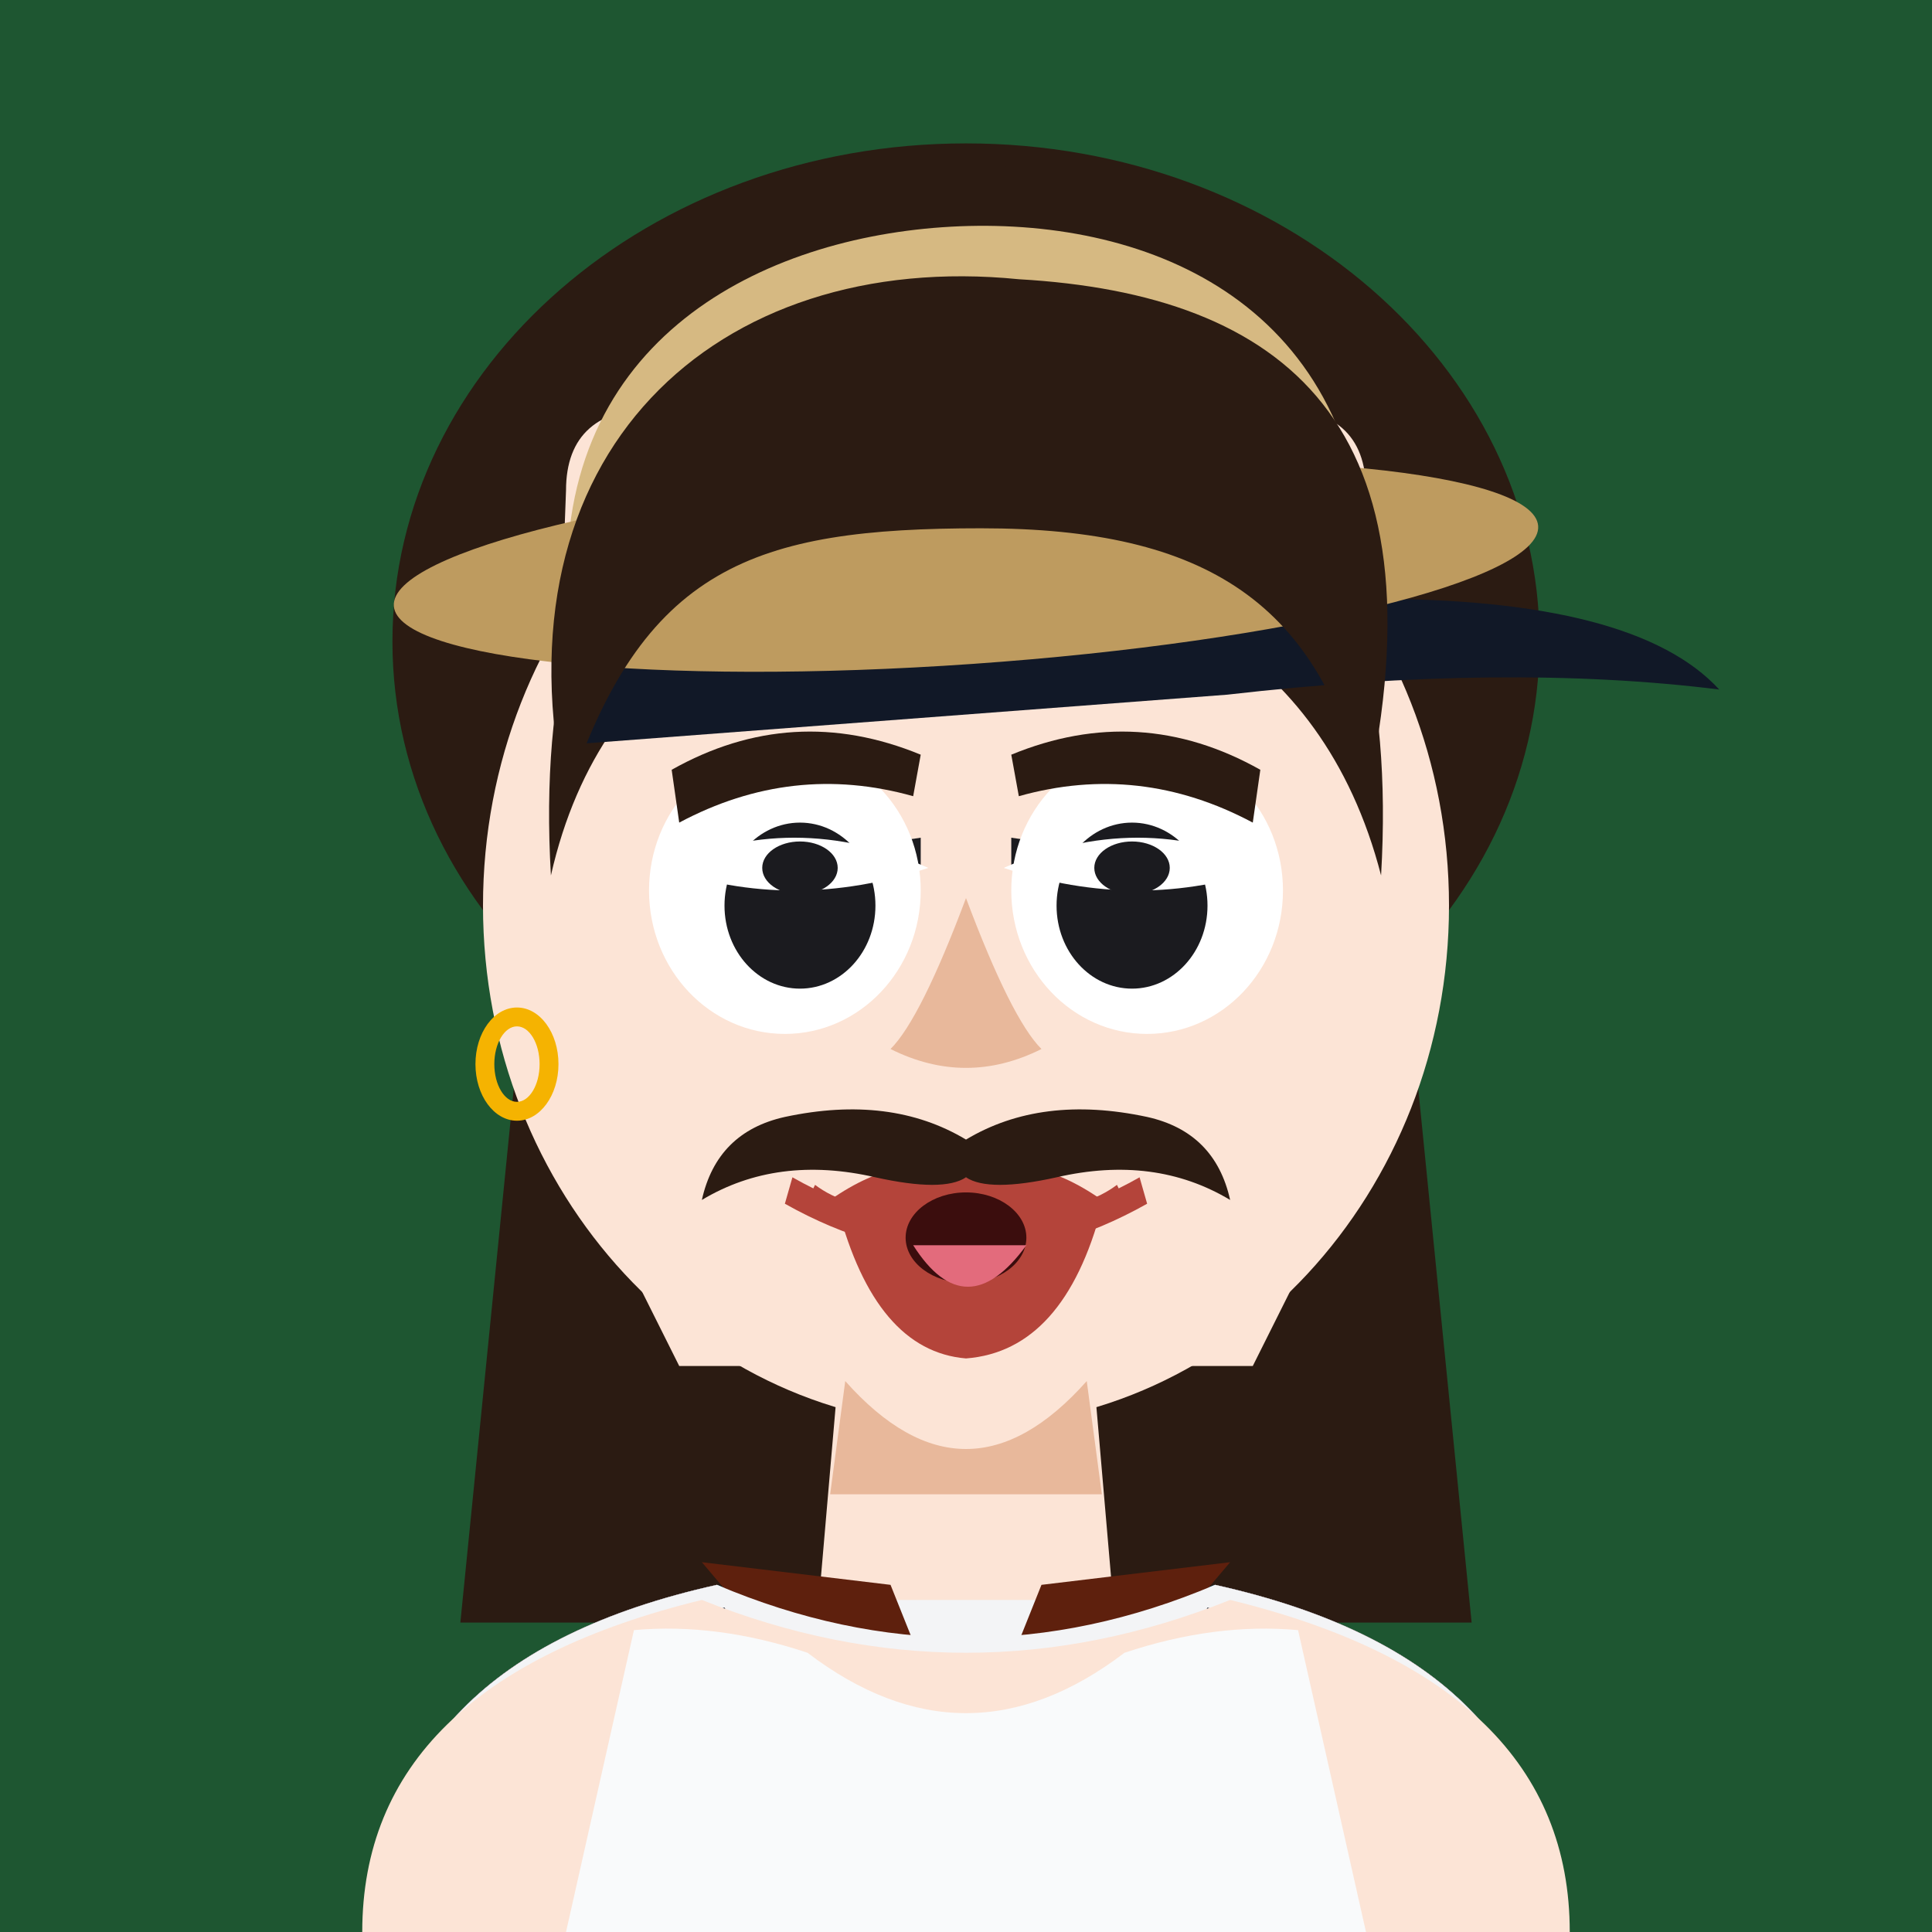
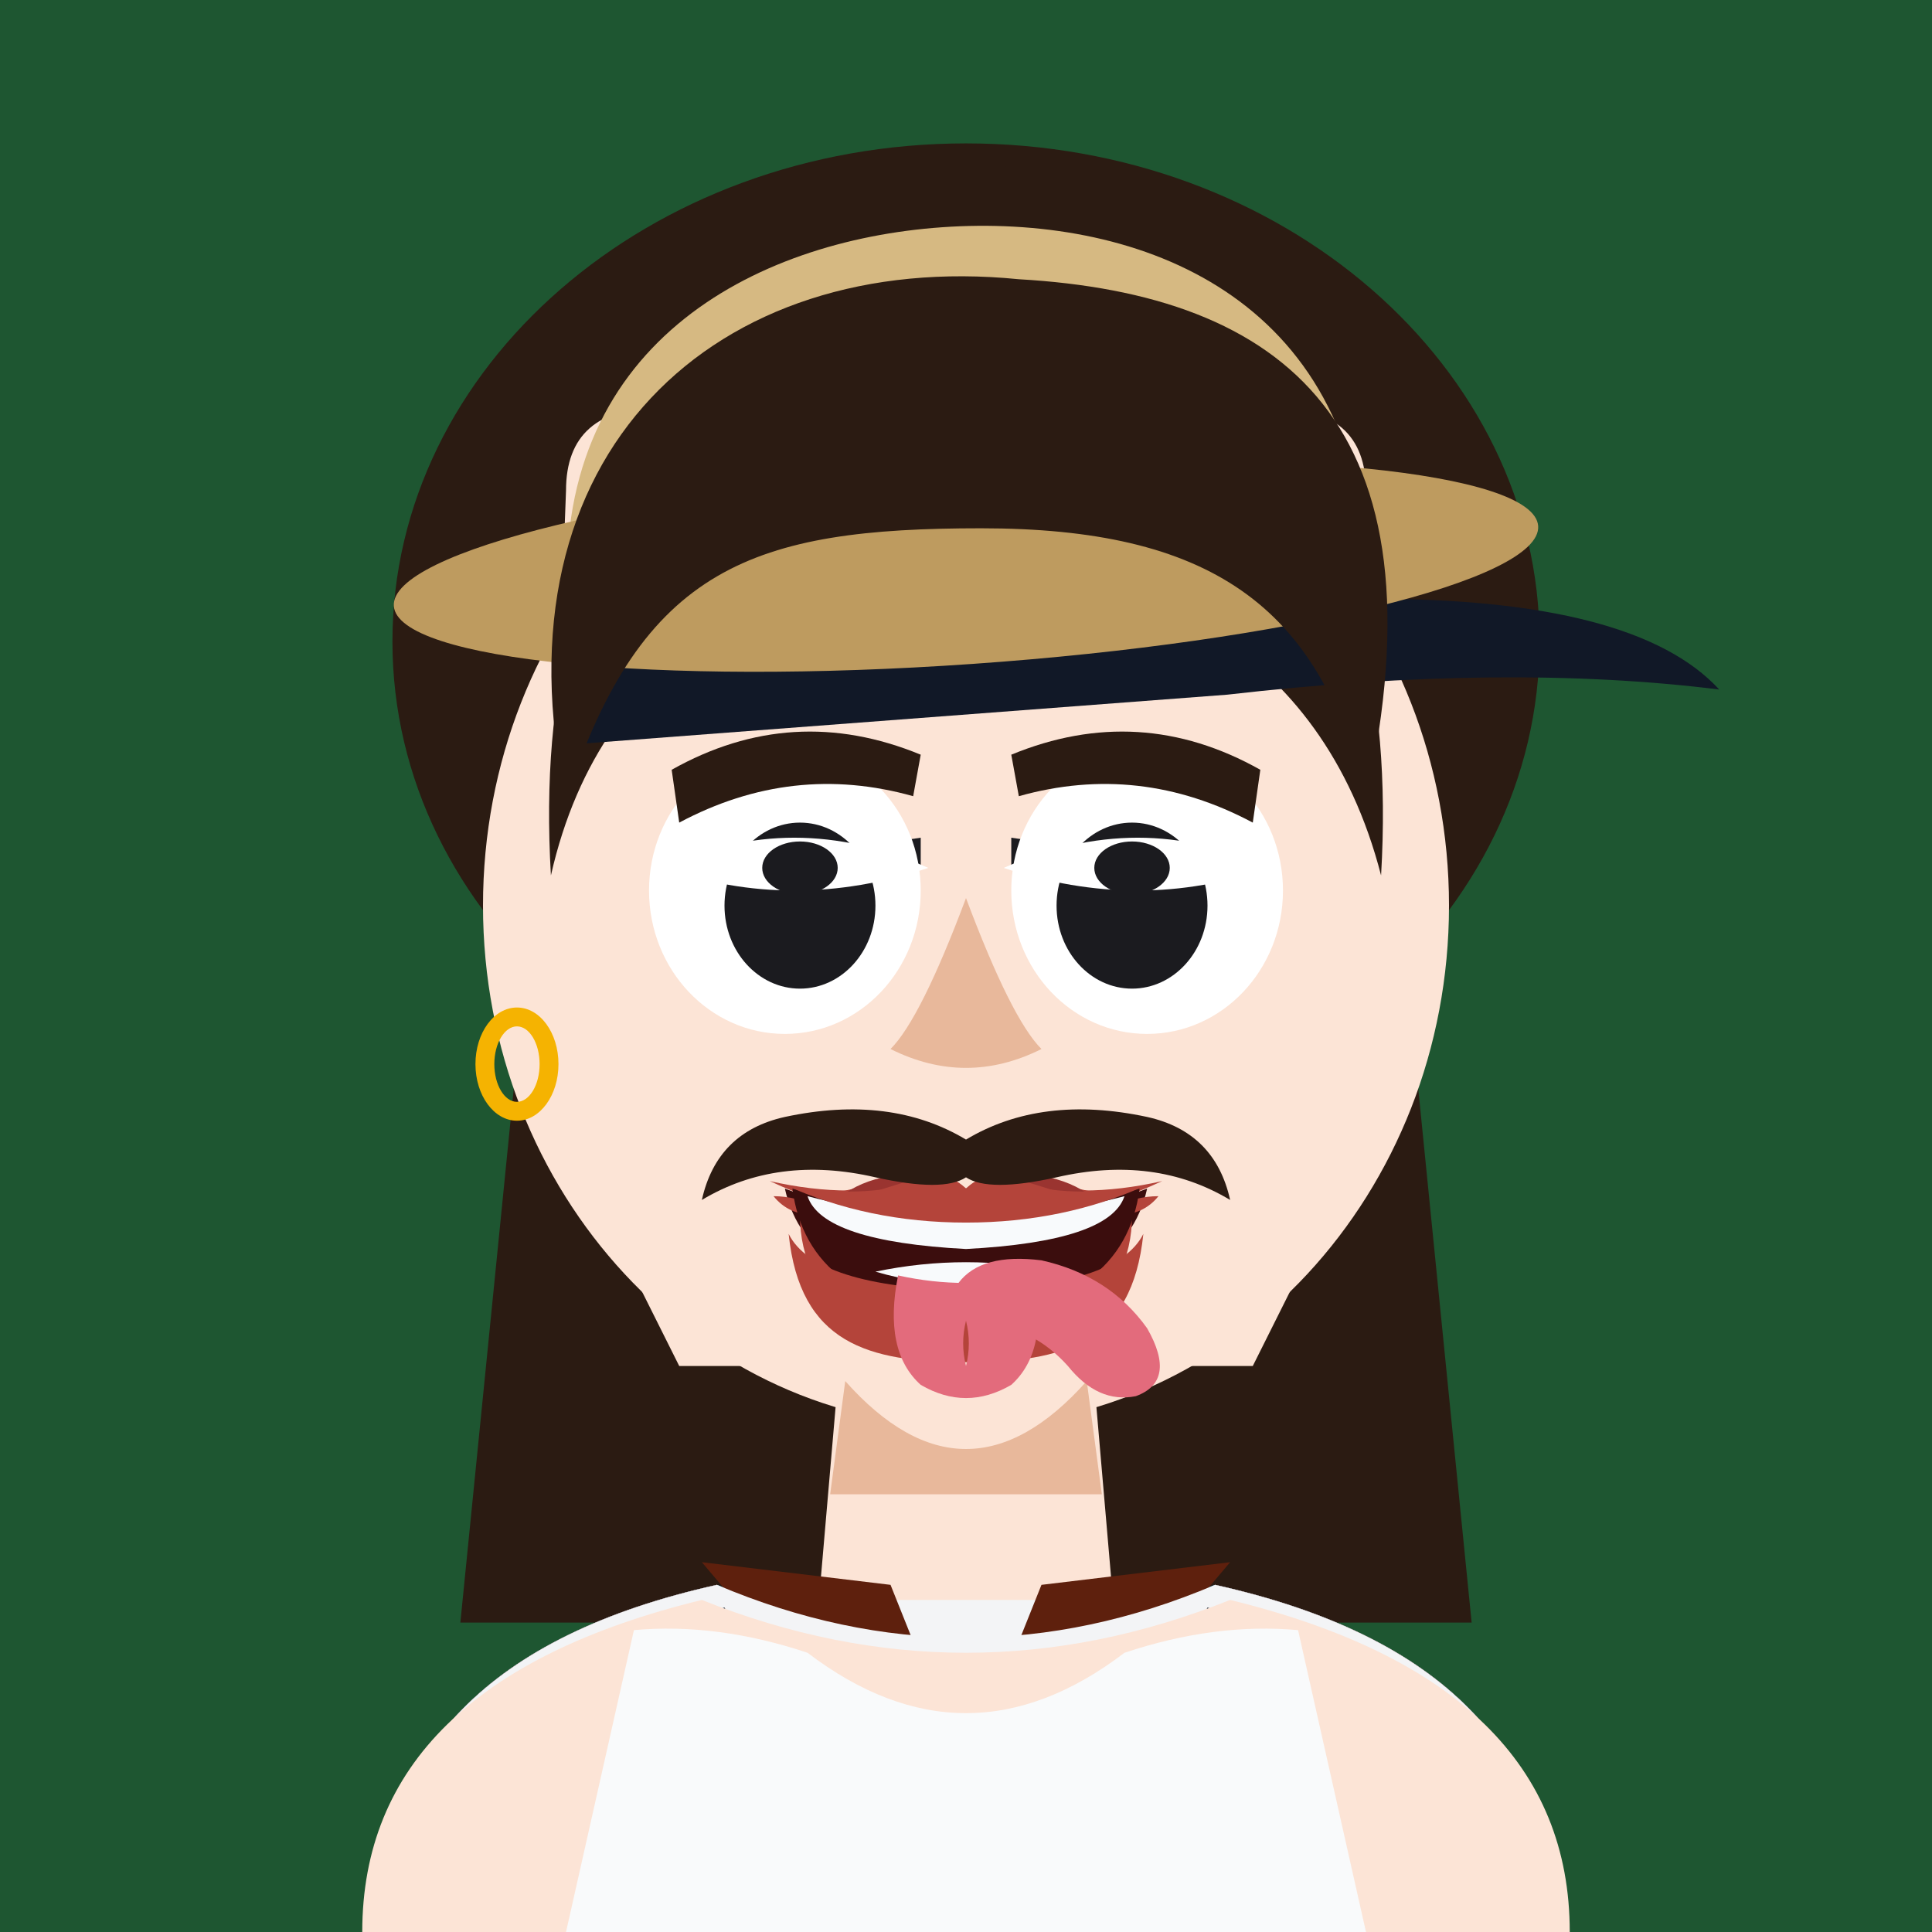
<svg xmlns="http://www.w3.org/2000/svg" viewBox="0 0 512 512" width="512" height="512">
  <path id="BG" d="M0,0L512,0L512,512L0,512Z" fill="#1E5631" />
  <path id="hair_afro_back" d="M408,170C408,242.9 339.9,302 256,302C172.1,302 104,242.9 104,170C104,97.1 172.1,38 256,38C339.9,38 408,97.1 408,170Z" fill="#2B1B12" />
  <path id="hair_long_back" d="M142,230C120,120 190,84 256,84C322,84 392,120 370,230L390,430L122,430Z" fill="#2B1B12" />
  <path id="ears" d="M155,248C155,261.8 149.2,273 142,273C134.8,273 129,261.8 129,248C129,234.2 134.8,223 142,223C149.2,223 155,234.2 155,248ZM383,248C383,261.8 377.2,273 370,273C362.8,273 357,261.8 357,248C357,234.2 362.8,223 370,223C377.2,223 383,234.2 383,248Z" fill="#FCE4D6" />
  <path id="neck" d="M226,320L286,320L296,436L216,436Z" fill="#FCE4D6" />
  <path id="outfit_tee_crew" d="M100,512Q100,440 190,420Q256,452 322,420Q412,440 412,512Z" fill="#E5E7EB" />
  <path id="outfit_tee_v" d="M100,512Q100,440 190,420L256,486L322,420Q412,440 412,512Z" fill="#F2A0A0" />
  <path id="outfit_tee_v_skin" d="M192,422L256,484L320,422Z" fill="#FCE4D6" />
  <path id="outfit_polo" d="M100,512Q100,440 190,420Q256,448 322,420Q412,440 412,512Z" fill="#0EA5E9" />
  <path id="outfit_polo_collar" d="M190,416L232,424L256,470L214,444ZM322,416L280,424L256,470L298,444Z" fill="#0B79B0" />
  <path id="outfit_polo_buttons" d="M261,482C261,484.8 258.8,487 256,487C253.2,487 251,484.8 251,482C251,479.2 253.2,477 256,477C258.8,477 261,479.2 261,482ZM261,502C261,504.8 258.8,507 256,507C253.2,507 251,504.8 251,502C251,499.2 253.2,497 256,497C258.8,497 261,499.2 261,502Z" fill="#F9FAFB" />
  <path id="outfit_shirt" d="M100,512Q100,440 190,420L256,470L322,420Q412,440 412,512Z" fill="#7C2D12" />
  <path id="outfit_shirt_inner" d="M194,424L318,424L298,512L214,512Z" fill="#F3F4F6" />
  <path id="outfit_shirt_collar" d="M186,414L236,420L256,470L208,440ZM326,414L276,420L256,470L304,440Z" fill="#5E200D" />
  <path id="outfit_vest_shirt" d="M100,512Q100,440 190,420Q256,448 322,420Q412,440 412,512Z" fill="#F3F4F6" />
  <path id="outfit_vest" d="M118,512Q112,452 192,426L238,512ZM394,512Q400,452 320,426L274,512Z" fill="#1F2937" />
  <path id="outfit_tank_skin" d="M96,512Q96,446 186,424Q256,452 326,424Q416,446 416,512Z" fill="#FCE4D6" />
  <path id="outfit_tank" d="M150,512L168,432Q190,430 214,438Q256,470 298,438Q322,430 344,432L362,512Z" fill="#F9FAFB" />
  <path id="face_oval" d="M256,100C330,100 366,170 366,240C366,310 320,372 256,372C192,372 146,310 146,240C146,170 182,100 256,100Z" fill="#FCE4D6" />
  <path id="face_square" d="M150,130Q150,108 175,108L337,108Q362,108 362,130L368,290L332,362L180,362L144,290Z" fill="#FCE4D6" />
  <path id="face_triangle" d="M256,104C350,104 378,170 370,230C362,280 300,330 256,380C212,330 150,280 142,230C134,170 162,104 256,104Z" fill="#FCE4D6" />
  <path id="face_round" d="M384,240C384,316.2 326.7,378 256,378C185.3,378 128,316.2 128,240C128,163.8 185.3,102 256,102C326.7,102 384,163.8 384,240Z" fill="#FCE4D6" />
  <path id="neck_shadow" d="M224,366Q256,402 288,366L292,396L220,396Z" fill="#E8B89B" />
  <path id="eye_white_0" d="M180,228Q210,204 240,228Q210,250 180,228Z" fill="#FFFFFF" />
  <path id="eye_white_0_r" d="M180,228Q210,204 240,228Q210,250 180,228Z" fill="#FFFFFF" transform="matrix(-1 0 0 1 512 0)" />
  <path id="eye_pupil_0" d="M223,228C223,234.1 218.1,239 212,239C205.9,239 201,234.1 201,228C201,221.9 205.9,217 212,217C218.1,217 223,221.9 223,228Z" fill="#1B1B1F" />
  <path id="eye_pupil_0_r" d="M223,228C223,234.1 218.1,239 212,239C205.9,239 201,234.1 201,228C201,221.9 205.9,217 212,217C218.1,217 223,221.9 223,228Z" fill="#1B1B1F" transform="matrix(-1 0 0 1 512 0)" />
  <path id="eye_white_1" d="M180,234Q210,218 240,228Q214,250 180,234Z" fill="#FFFFFF" />
  <path id="eye_white_1_r" d="M180,234Q210,218 240,228Q214,250 180,234Z" fill="#FFFFFF" transform="matrix(-1 0 0 1 512 0)" />
  <path id="eye_pupil_1" d="M221,236C221,240.4 217,244 212,244C207,244 203,240.4 203,236C203,231.6 207,228 212,228C217,228 221,231.6 221,236ZM176,232L244,222L244,230Q210,232 176,242Z" fill="#1B1B1F" />
  <path id="eye_pupil_1_r" d="M221,236C221,240.4 217,244 212,244C207,244 203,240.4 203,236C203,231.6 207,228 212,228C217,228 221,231.6 221,236ZM176,232L244,222L244,230Q210,232 176,242Z" fill="#1B1B1F" transform="matrix(-1 0 0 1 512 0)" />
  <path id="eye_white_2" d="M244,236C244,257 227.9,274 208,274C188.1,274 172,257 172,236C172,215 188.1,198 208,198C227.9,198 244,215 244,236Z" fill="#FFFFFF" />
  <path id="eye_white_2_r" d="M244,236C244,257 227.9,274 208,274C188.1,274 172,257 172,236C172,215 188.1,198 208,198C227.9,198 244,215 244,236Z" fill="#FFFFFF" transform="matrix(-1 0 0 1 512 0)" />
  <path id="eye_pupil_2" d="M232,240C232,252.2 223,262 212,262C201,262 192,252.2 192,240C192,227.8 201,218 212,218C223,218 232,227.8 232,240Z" fill="#1B1B1F" />
  <path id="eye_pupil_2_r" d="M232,240C232,252.2 223,262 212,262C201,262 192,252.2 192,240C192,227.8 201,218 212,218C223,218 232,227.8 232,240Z" fill="#1B1B1F" transform="matrix(-1 0 0 1 512 0)" />
  <path id="eye_white_3" d="M176,230Q210,214 246,230Q210,242 176,230Z" fill="#FFFFFF" />
  <path id="eye_white_3_r" d="M176,230Q210,214 246,230Q210,242 176,230Z" fill="#FFFFFF" transform="matrix(-1 0 0 1 512 0)" />
  <path id="eye_pupil_3" d="M222,230C222,233.9 217.5,237 212,237C206.5,237 202,233.9 202,230C202,226.1 206.5,223 212,223C217.5,223 222,226.1 222,230Z" fill="#1B1B1F" />
  <path id="eye_pupil_3_r" d="M222,230C222,233.9 217.5,237 212,237C206.5,237 202,233.9 202,230C202,226.1 206.5,223 212,223C217.5,223 222,226.1 222,230Z" fill="#1B1B1F" transform="matrix(-1 0 0 1 512 0)" />
  <path id="brow_l" d="M178,204Q210,186 244,200L242,211Q210,202 180,218Z" fill="#2B1B12" />
  <path id="brow_r" d="M178,204Q210,186 244,200L242,211Q210,202 180,218Z" fill="#2B1B12" transform="matrix(-1 0 0 1 512 0)" />
  <path id="nose" d="M256,238Q244,270 236,278Q256,288 276,278Q268,270 256,238Z" fill="#E8B89B" />
-   <path id="mouth_0_upper" d="M216,314Q224,320 236,320L276,320Q288,320 296,314L298,318Q290,326 276,326L236,326Q222,326 214,318Z" fill="#B4443A" />
-   <path id="mouth_0_lower" d="M232,332Q256,338 280,332Q256,346 232,332Z" fill="#B4443A" />
-   <path id="mouth_1_upper" d="M210,312Q256,338 302,312L304,319Q256,346 208,319Z" fill="#B4443A" />
-   <path id="mouth_1_lower" d="M228,332Q256,346 284,332Q256,352 228,332Z" fill="#B4443A" />
-   <path id="mouth_2_upper" d="M220,318Q240,304 256,312Q272,304 292,318Q256,328 220,318Z" fill="#B4443A" />
-   <path id="mouth_2_lower" d="M222,320Q256,332 292,320Q282,358 256,360Q232,358 222,320Z" fill="#B4443A" />
-   <path id="mouth_3_upper" d="M232,318Q256,314 282,318L282,321Q256,319 232,321Z" fill="#B4443A" />
-   <path id="mouth_3_lower" d="M234,322Q256,328 280,322Q256,333 234,322Z" fill="#B4443A" />
-   <path id="mouth_inside" d="M272,328C272,334.6 264.8,340 256,340C247.2,340 240,334.6 240,328C240,321.4 247.2,316 256,316C264.8,316 272,321.4 272,328Z" fill="#3B0D0D" />
-   <path id="tongue" d="M242,330Q256,352 272,330Z" fill="#E36B7C" />
+   <path id="mouth_0_upper" d="M214,318Q228,314 246,312Q251,312 256,316Q261,312 266,312Q284,314 298,318Q278,327 256,327Q234,327 214,318Z" fill="#B4443A" />
+   <path id="mouth_0_lower" d="M222,321Q238,329 256,329Q274,329 290,321C290,334 276,344 256,344C236,344 222,334 222,321ZM243,335Q256,339 269,335Q256,342 243,335Z" fill="#B4443A" fill-rule="evenodd" />
+   <path id="mouth_1_inside" d="M208,315Q256,333 304,315Q298,342 256,344Q214,342 208,315Z" fill="#3B0D0D" />
+   <path id="mouth_1_teeth" d="M212,316Q256,334 300,316L296,326Q256,342 216,326Z" fill="#F8FAFC" />
+   <path id="mouth_1_upper" d="M204,313Q226,318 244,313Q251,311 256,316Q261,311 268,313Q286,318 308,313Q256,337 204,313Z" fill="#B4443A" />
+   <path id="mouth_1_lower" d="M212,322Q222,342 256,343Q290,342 300,322C300,346 280,356 256,356C232,356 212,346 212,322Z" fill="#B4443A" />
+   <path id="mouth_2_inside" d="M220,323Q256,329 292,323Q256,341 220,323Z" fill="#3B0D0D" />
+   <path id="mouth_2_upper" d="M218,322Q226,311 244,311Q251,311 256,315Q261,311 268,311Q286,311 294,322Q256,328 218,322Z" fill="#9A3430" />
+   <path id="mouth_2_lower" d="M220,324Q256,338 292,324C292,342 278,352 256,352C234,352 220,342 220,324Z" fill="#9A3430" />
+   <path id="mouth_3_upper" d="M218,320Q232,318 246,314Q251,313 256,316Q261,313 266,314Q280,318 294,320Q256,325 218,320ZM218.5,320C218.5,321.7 217.2,323 215.5,323C213.8,323 212.5,321.7 212.5,320C212.5,318.3 213.8,317 215.5,317C217.2,317 218.5,318.3 218.5,320ZM299.5,320C299.5,321.7 298.2,323 296.5,323C294.8,323 293.5,321.7 293.5,320C293.5,318.3 294.8,317 296.5,317C298.2,317 299.5,318.3 299.5,320Z" fill="#B4443A" />
+   <path id="mouth_3_lower" d="M221,321Q256,326 291,321C288,331 274,337 256,337C238,337 224,331 221,321Z" fill="#B4443A" />
+   <path id="mouth_4_upper" d="M214,322Q224,318 244,312Q251,311 256,315Q261,311 268,312Q288,318 298,322Q256,328 214,322ZM216,322Q209,322 205,317Q211,317 217,320ZM296,322Q303,322 307,317Q301,317 295,320Z" fill="#B4443A" />
+   <path id="mouth_4_lower" d="M218,324Q256,331 294,324C292,340 278,349 256,349C234,349 220,340 218,324Z" fill="#B4443A" />
+   <path id="mouth_inside" d="M210,315Q256,326 302,315Q298,346 256,349Q214,346 210,315Z" fill="#3B0D0D" />
+   <path id="mouth_open_teeth_upper" d="M214,317Q256,328 298,317Q294,329 256,331Q218,329 214,317Z" fill="#F8FAFC" />
+   <path id="mouth_open_teeth_lower" d="M232,337Q256,332 280,337Q256,344 232,337Z" fill="#F8FAFC" />
+   <path id="mouth_open_lower" d="M209,327Q216,341 256,342Q296,341 303,327C300,356 282,361 256,361C230,361 212,356 209,327Z" fill="#B4443A" />
+   <path id="mouth_open_upper" d="M208,314Q228,318 244,313Q251,310 256,315Q261,310 268,313Q284,318 304,314Q282,324 256,324Q230,324 208,314Z" fill="#B4443A" />
+   <path id="tongue_center" d="M238,338Q256,342 274,338Q278,358 268,367Q256,374 244,367Q234,358 238,338ZM256,350Q254.5,356 256,362Q257.5,356 256,350Z" fill="#E36B7C" fill-rule="evenodd" />
+   <path id="tongue" d="M254,340Q260,332 276,334Q294,338 304,352Q312,366 301,370Q291,372 283,362Q274,352 262,351Q252,349 254,340Z" fill="#E36B7C" fill-rule="evenodd" />
  <path id="acc_mustache" d="M256,302Q236,290 208,296Q190,300 186,318Q206,306 232,312Q250,316 256,312Q262,316 280,312Q306,306 326,318Q322,300 304,296Q276,290 256,302Z" fill="#2B1B12" />
  <path id="acc_earring" d="M148,282C148,290.3 143.1,297 137,297C130.9,297 126,290.3 126,282C126,273.7 130.9,267 137,267C143.1,267 148,273.7 148,282ZM143,282C143,287.5 140.3,292 137,292C133.7,292 131,287.5 131,282C131,276.5 133.7,272 137,272C140.3,272 143,276.5 143,282Z" fill="#F5B301" fill-rule="evenodd" />
  <path id="hair_bald_shade" d="M190,134Q256,98 322,134Q256,114 190,134Z" fill="#E8B89B" fill-opacity="0.55" />
  <path id="hair_short" d="M148,215C140,120 190,84 256,84C322,84 372,120 364,215C350,170 330,150 256,148C182,150 162,170 148,215Z" fill="#2B1B12" />
  <path id="hair_afro_front" d="M150,215C140,110 190,70 256,70C322,70 372,110 362,215C350,168 322,150 256,150C190,150 162,168 150,215Z" fill="#2B1B12" />
  <path id="hair_long_front" d="M146,232C140,130 190,90 256,90C322,90 372,130 366,232C350,170 300,150 256,150C210,150 160,170 146,232Z" fill="#2B1B12" />
  <path id="hair_bun_cap" d="M148,215C140,120 190,88 256,88C322,88 372,120 364,215C350,170 330,150 256,148C182,150 162,170 148,215Z" fill="#2B1B12" />
  <path id="hair_bun" d="M296,76C296,94.2 278.1,109 256,109C233.9,109 216,94.2 216,76C216,57.8 233.9,43 256,43C278.1,43 296,57.8 296,76Z" fill="#2B1B12" />
  <path id="cap_crown" d="M150,170C150,100 200,76 256,76C312,76 362,100 362,170Z" fill="#1F2937" transform="rotate(-5 256 150)" />
  <path id="cap_brim" d="M148,168Q256,154 362,168Q432,174 452,200Q396,188 322,190L148,188Z" fill="#111827" transform="rotate(-5 256 150)" />
  <path id="hat_crown" d="M150,154C150,84 206,60 256,60C306,60 362,84 362,154Z" fill="#D6B982" transform="rotate(-4 256 150)" />
  <path id="hat_brim" d="M408,150C408,164.4 339.9,176 256,176C172.1,176 104,164.4 104,150C104,135.6 172.1,124 256,124C339.9,124 408,135.6 408,150Z" fill="#BE9B5F" transform="rotate(-4 256 150)" />
  <path id="hair_pompadour" d="M150,212C130,120 190,66 270,74C340,78 384,112 362,212C350,160 320,140 260,140C200,140 170,150 150,212Z" fill="#2B1B12" />
</svg>
